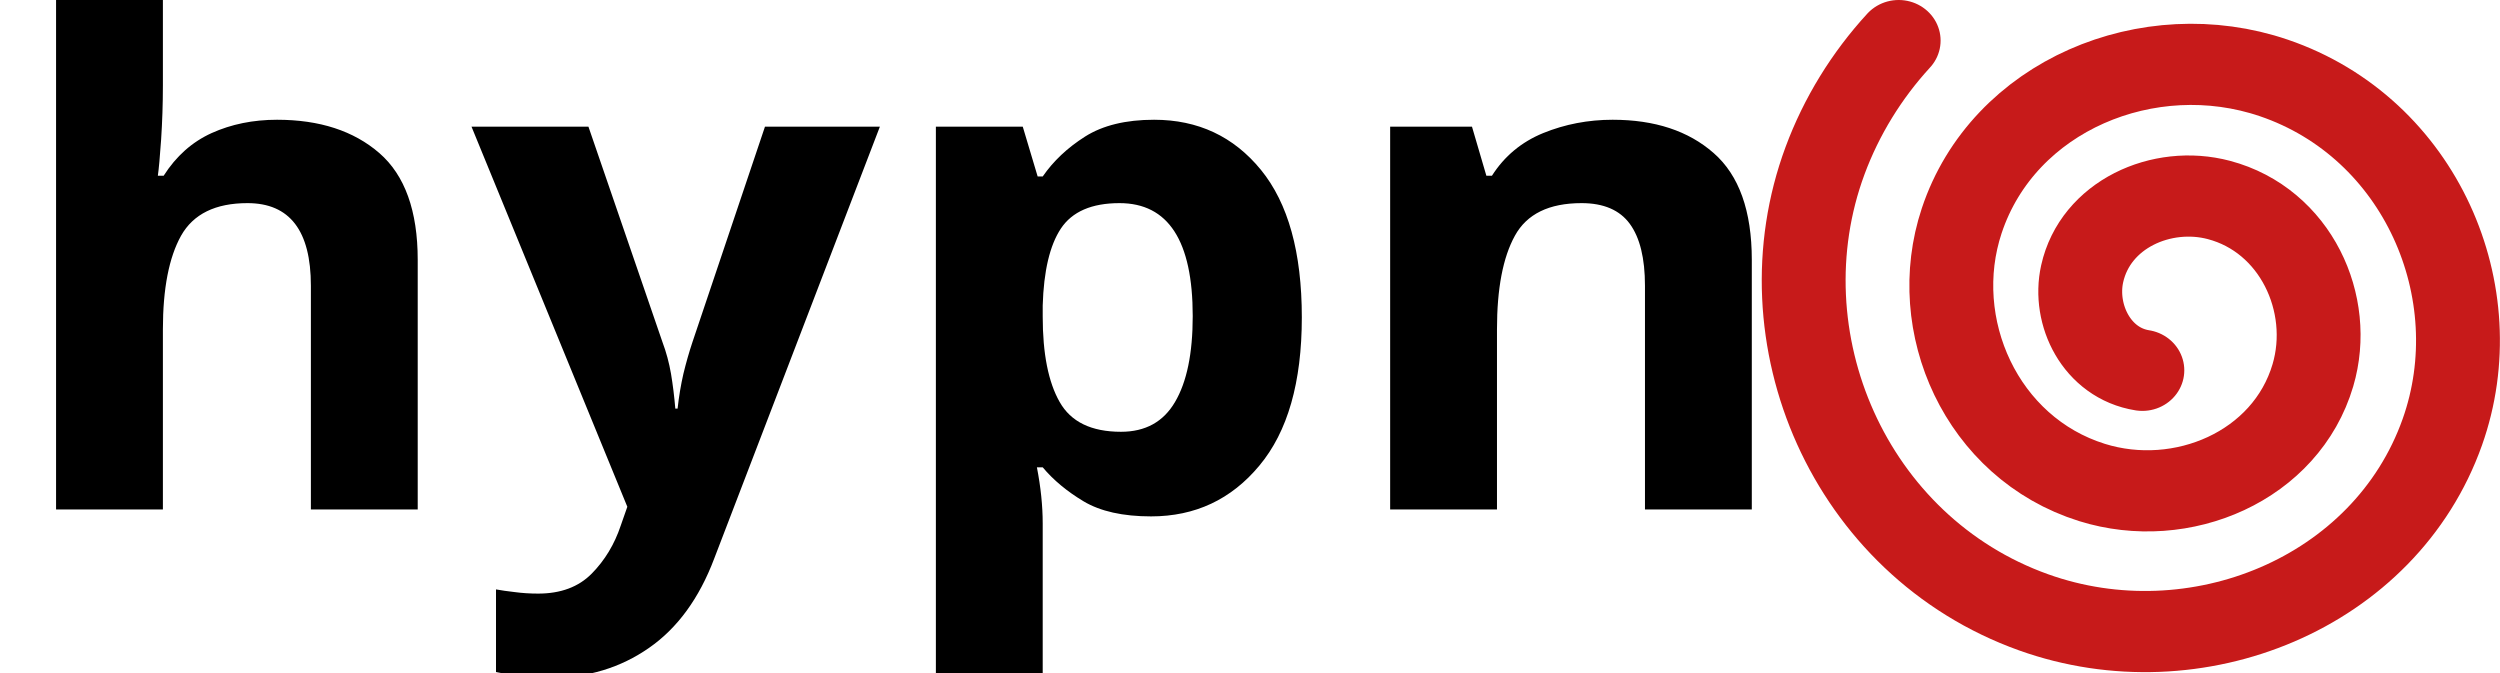
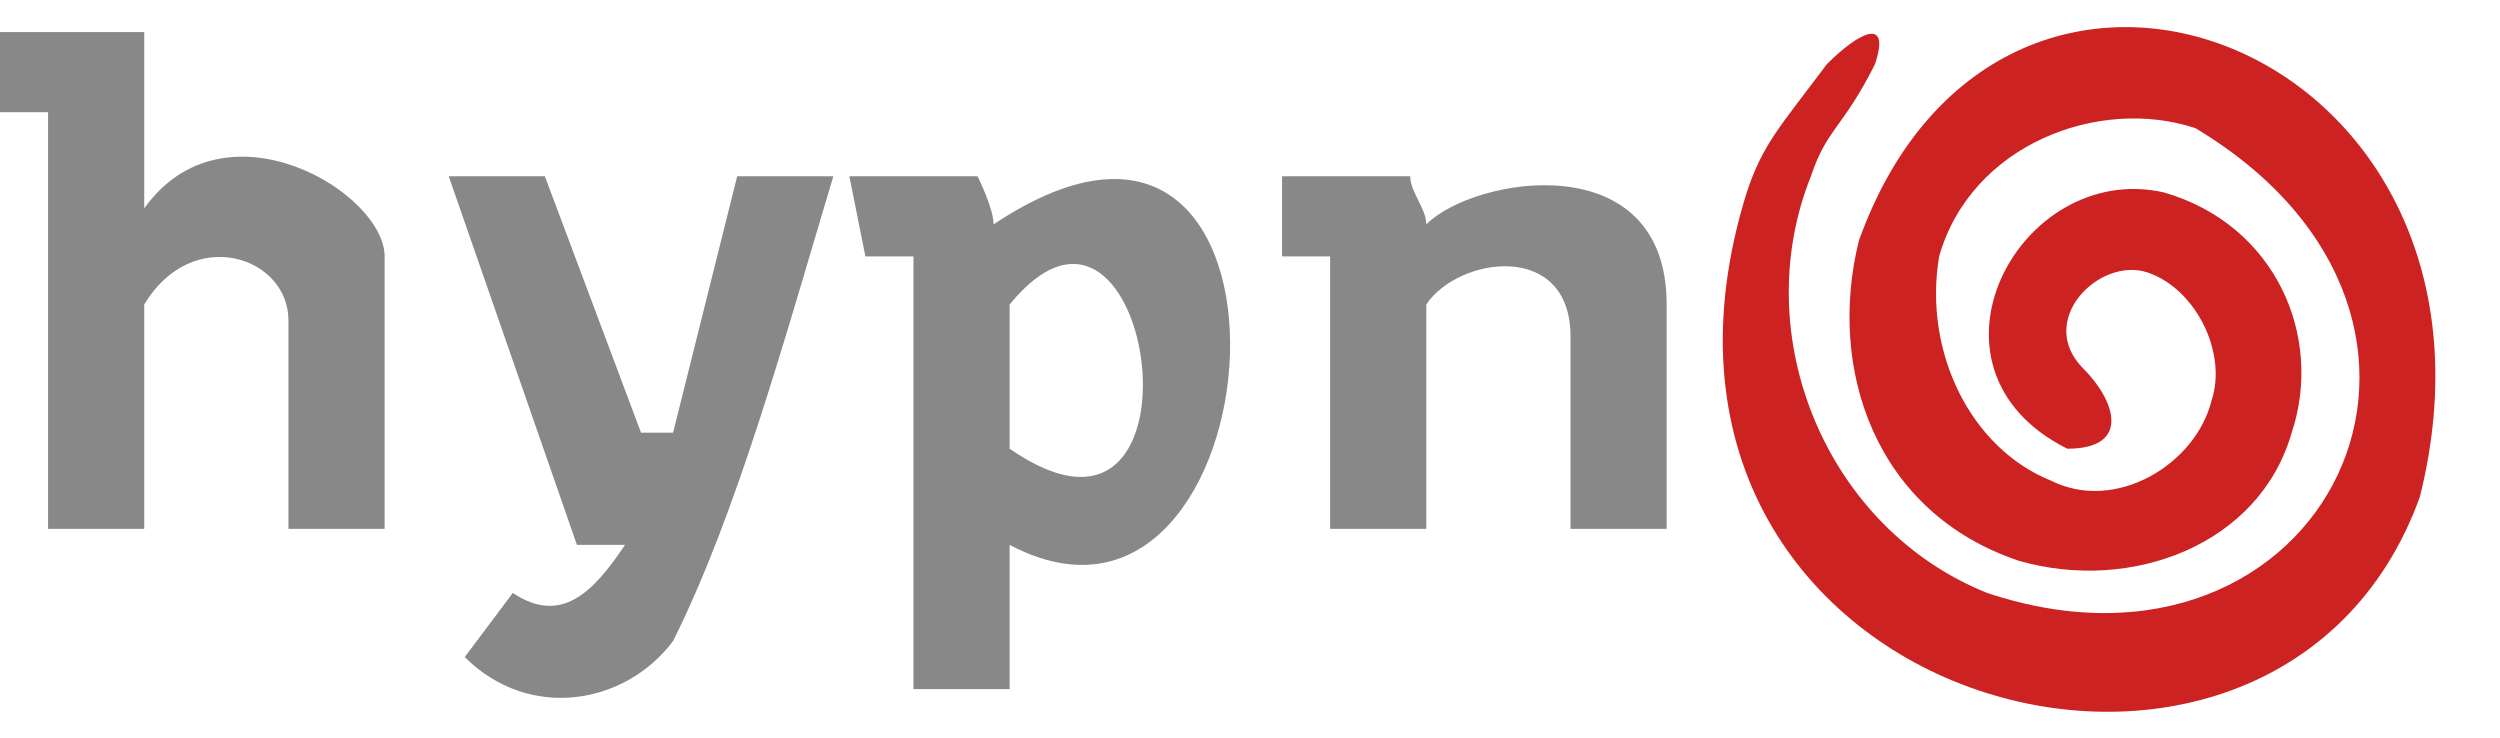
- <svg xmlns="http://www.w3.org/2000/svg" width="79.375mm" height="21.34mm" viewBox="0 0 79.375 21.34" version="1.1" id="svg5">
-   <defs id="defs2" />
-   <g id="layer1" transform="translate(-2.4242067e-7,8.5362583e-5)">
-     <g id="g8556" transform="matrix(0.5155061,0,0,0.4989588,0,-8.5139935e-5)">
-       <path id="path172" style="fill:none;fill-rule:evenodd;stroke:#c71a1a;stroke-width:5.165;stroke-linecap:round;stroke-dasharray:none;stroke-dashoffset:0.793;stroke-opacity:1" d="m 131.948,23.564 c -2.796,-0.455 -4.272,-3.523 -3.707,-6.146 0.812,-3.768 4.892,-5.659 8.423,-4.693 4.715,1.29 7.089,6.597 5.788,11.152 -1.654,5.792 -8.071,8.614 -13.61,6.823 -6.804,-2.2 -10.162,-9.997 -8.02,-16.654 2.564,-7.969 11.525,-11.794 19.222,-9.087 9.029,3.176 13.436,13.644 10.377,22.54 -3.531,10.27 -15.197,15.155 -25.174,11.464 -11.368,-4.206 -16.877,-17.494 -12.842,-28.743 1.009,-2.814 2.56,-5.416 4.534,-7.638" />
-       <text xml:space="preserve" style="font-style:normal;font-variant:normal;font-weight:bold;font-stretch:normal;font-size:44.399px;font-family:'PT Mono';-inkscape-font-specification:'PT Mono Bold';fill:#000000;stroke-width:0.231" x="4.7239106e-07" y="32.277" id="text284" transform="scale(0.9954837,1.004537)">
-         <tspan id="tspan282" style="font-style:normal;font-variant:normal;font-weight:bold;font-stretch:normal;font-size:44.399px;font-family:'PT Mono';-inkscape-font-specification:'PT Mono Bold';stroke-width:0.231" x="4.7239106e-07" y="32.277">hypn</tspan>
-       </text>
-     </g>
+ <svg xmlns="http://www.w3.org/2000/svg" width="156" height="46" viewBox="0 0 156 46" version="1.1">
+   <g style="fill:#888;">
+     <path d="m 0,2 h 9 v 11 0 c 5,-7 15,-1 15,3 V 33 H 18 V 20 C 18,16 12,14 9,19 V 33 H 3 V 7 H 0 Z" />
+     <path d="m 40,27 h 2 l 4,-16 h 6 c -3,10 -6,21 -10,29 -3,4 -9,5 -13,1 l 3,-4 c 3,2 5,0 7,-3 H 36 L 28,11 h 6 z" />
+     <path d="m 53,11 h 8 c 0,0 1,2 1,3 21,-14 18,29 1,20 v 9 h -6 V 16 h -3 z m 10,8 -0,9 c 13,9 9,-20 0,-9 z" />
+     <path d="m 80,11 h 8 c 0,1 1,2 1,3 3,-3 15,-5 15,5 V 33 H 98 V 21 c 0,-6 -7,-5 -9,-2 V 33 h -6 V 16 h -3 z" />
  </g>
+   <path style="fill:#c22" d="m 114,4 c -3,4 -4,5 -5,8 -10,32 33,44 42,19 7,-28 -26,-41 -35,-16 -2,8 1,17 10,20 7,2 15,-1 17,-8 2,-6 -1,-13 -8,-15 -9,-2 -16,11 -6,16 4,0 3,-3 1,-5 -3,-3 1,-7 4,-6 3,1 5,5 4,8 -1,4 -6,7 -10,5 -5,-2 -8,-8 -7,-14 2,-7 10,-10 16,-8 20,12 8,36 -13,29 -10,-4 -15,-16 -11,-26 1,-3 2,-3 4,-7 1,-3 -1,-2 -3,0 z" />
</svg>
